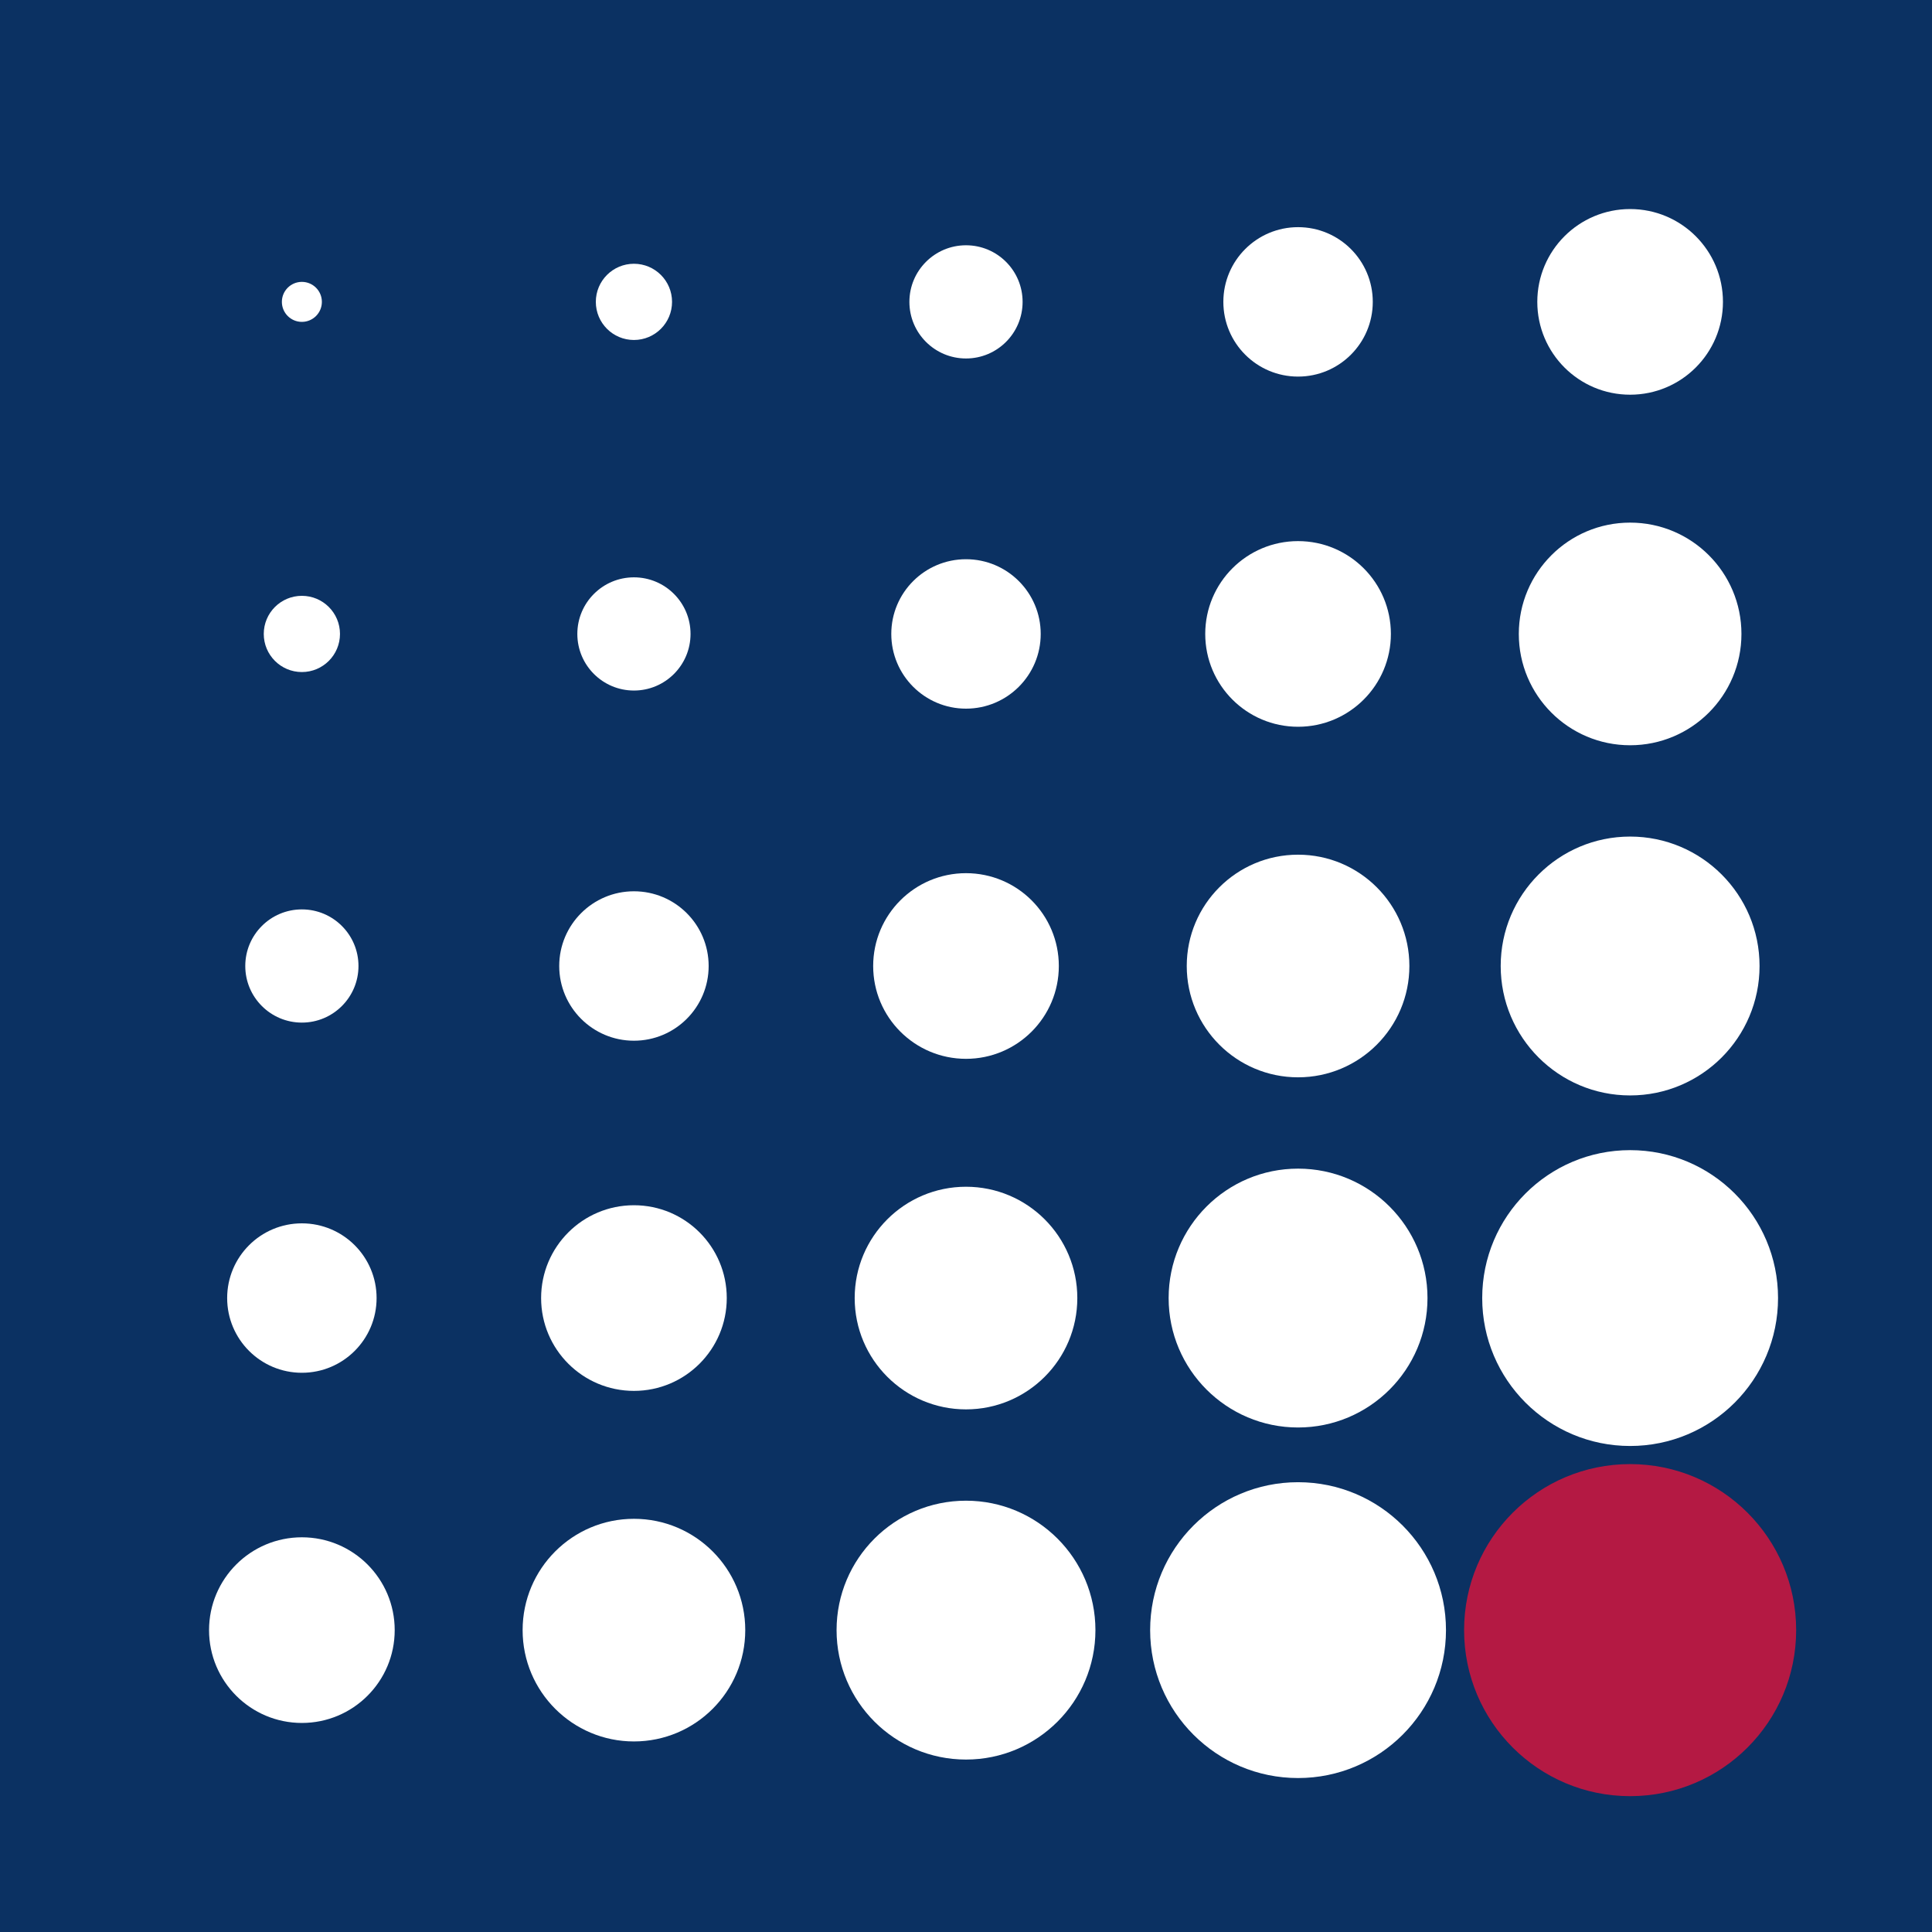
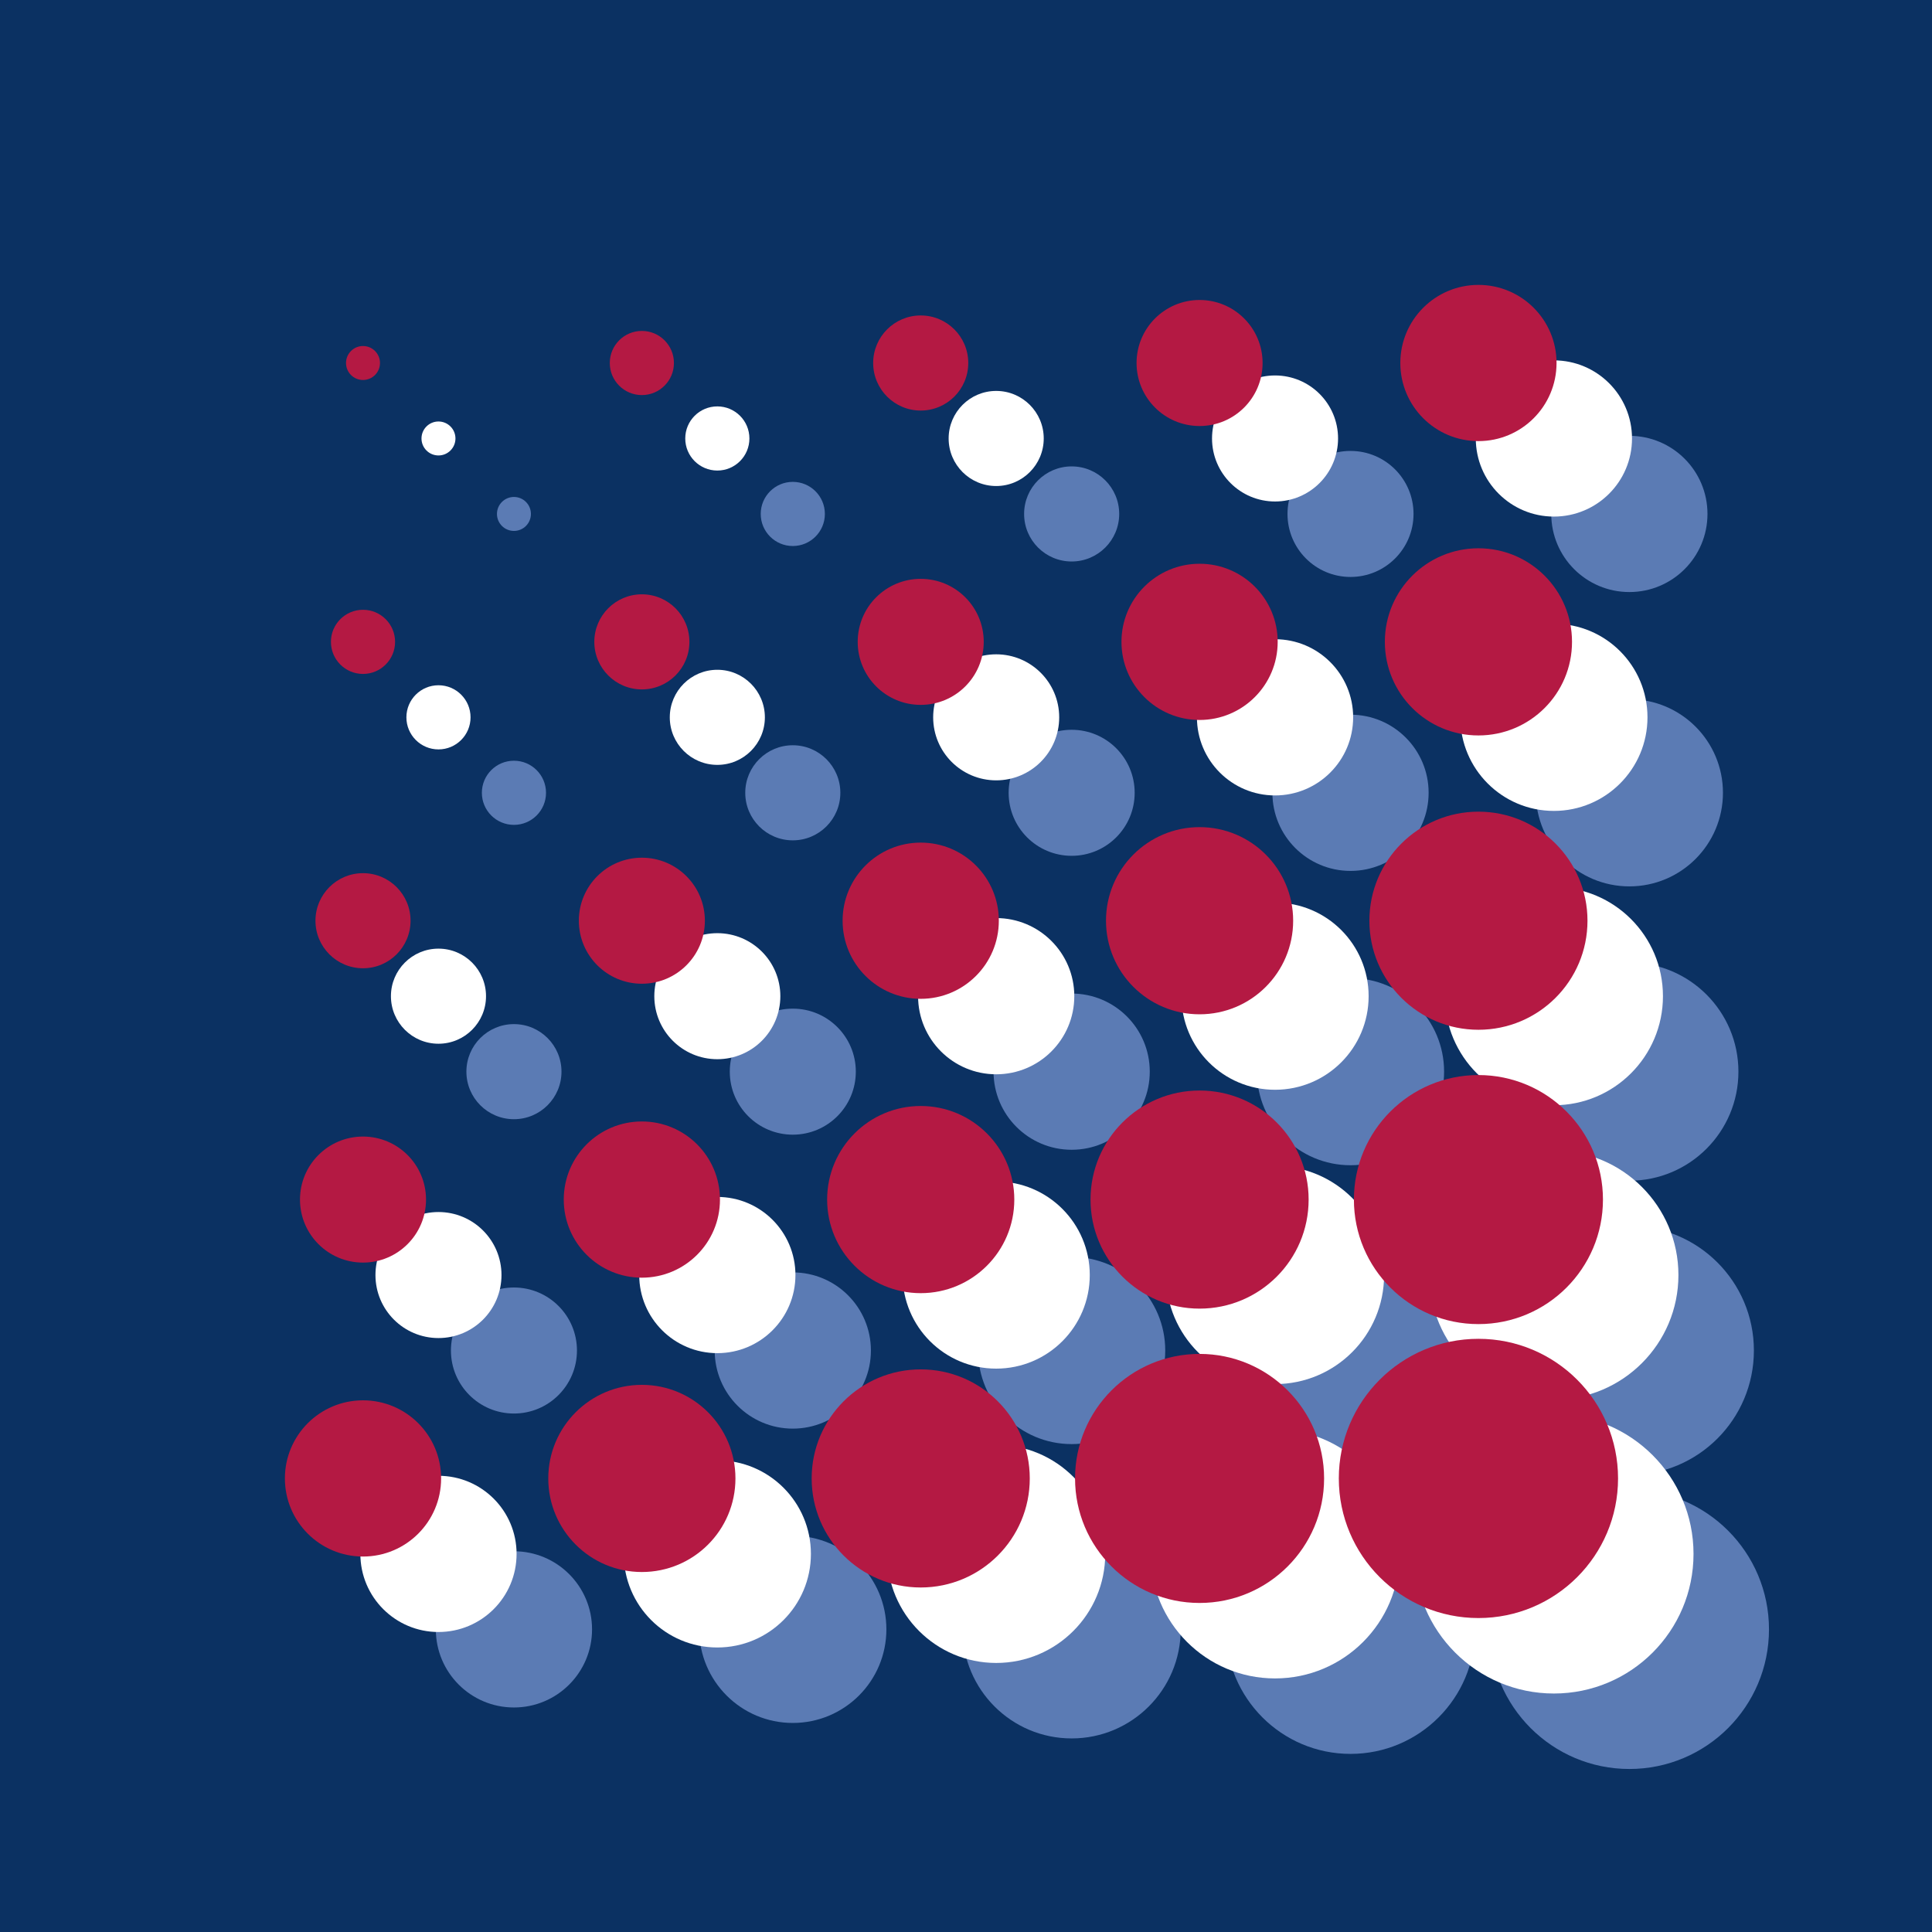
<svg xmlns="http://www.w3.org/2000/svg" viewBox="0 0 512 512" width="512" height="512">
  <rect width="512" height="512" fill="#0B3162" />
-   <circle cx="80" cy="80" r="5.3" fill="#FFFFFF" />
-   <circle cx="168" cy="80" r="10.1" fill="#FFFFFF" />
-   <circle cx="256" cy="80" r="15.0" fill="#FFFFFF" />
-   <circle cx="344" cy="80" r="19.8" fill="#FFFFFF" />
-   <circle cx="432" cy="80" r="24.6" fill="#FFFFFF" />
-   <circle cx="80" cy="168" r="10.1" fill="#FFFFFF" />
-   <circle cx="168" cy="168" r="15.0" fill="#FFFFFF" />
-   <circle cx="256" cy="168" r="19.8" fill="#FFFFFF" />
-   <circle cx="344" cy="168" r="24.6" fill="#FFFFFF" />
-   <circle cx="432" cy="168" r="29.5" fill="#FFFFFF" />
-   <circle cx="80" cy="256" r="15.0" fill="#FFFFFF" />
-   <circle cx="168" cy="256" r="19.8" fill="#FFFFFF" />
-   <circle cx="256" cy="256" r="24.6" fill="#FFFFFF" />
-   <circle cx="344" cy="256" r="29.5" fill="#FFFFFF" />
-   <circle cx="432" cy="256" r="34.3" fill="#FFFFFF" />
-   <circle cx="80" cy="344" r="19.8" fill="#FFFFFF" />
-   <circle cx="168" cy="344" r="24.6" fill="#FFFFFF" />
-   <circle cx="256" cy="344" r="29.5" fill="#FFFFFF" />
-   <circle cx="344" cy="344" r="34.3" fill="#FFFFFF" />
-   <circle cx="432" cy="344" r="39.2" fill="#FFFFFF" />
-   <circle cx="80" cy="432" r="24.6" fill="#FFFFFF" />
-   <circle cx="168" cy="432" r="29.5" fill="#FFFFFF" />
-   <circle cx="256" cy="432" r="34.3" fill="#FFFFFF" />
-   <circle cx="344" cy="432" r="39.2" fill="#FFFFFF" />
-   <circle cx="432" cy="432" r="44.0" fill="#B41943" />
+   <circle cx="136.2" cy="136.2" r="4.5" fill="#5B7BB4" />
+   <circle cx="210.1" cy="136.2" r="8.5" fill="#5B7BB4" />
+   <circle cx="284.0" cy="136.2" r="12.6" fill="#5B7BB4" />
+   <circle cx="357.9" cy="136.2" r="16.7" fill="#5B7BB4" />
+   <circle cx="431.8" cy="136.2" r="20.7" fill="#5B7BB4" />
+   <circle cx="136.2" cy="210.1" r="8.5" fill="#5B7BB4" />
+   <circle cx="210.1" cy="210.1" r="12.6" fill="#5B7BB4" />
+   <circle cx="284.0" cy="210.1" r="16.7" fill="#5B7BB4" />
+   <circle cx="357.9" cy="210.1" r="20.7" fill="#5B7BB4" />
+   <circle cx="431.8" cy="210.1" r="24.8" fill="#5B7BB4" />
+   <circle cx="136.2" cy="284.0" r="12.6" fill="#5B7BB4" />
+   <circle cx="210.1" cy="284.0" r="16.7" fill="#5B7BB4" />
+   <circle cx="284.0" cy="284.0" r="20.7" fill="#5B7BB4" />
+   <circle cx="357.9" cy="284.0" r="24.8" fill="#5B7BB4" />
+   <circle cx="431.8" cy="284.0" r="28.9" fill="#5B7BB4" />
+   <circle cx="136.2" cy="357.9" r="16.7" fill="#5B7BB4" />
+   <circle cx="210.1" cy="357.9" r="20.7" fill="#5B7BB4" />
+   <circle cx="284.0" cy="357.9" r="24.8" fill="#5B7BB4" />
+   <circle cx="357.9" cy="357.9" r="28.9" fill="#5B7BB4" />
+   <circle cx="431.8" cy="357.9" r="33.0" fill="#5B7BB4" />
+   <circle cx="136.2" cy="431.8" r="20.7" fill="#5B7BB4" />
+   <circle cx="210.1" cy="431.8" r="24.8" fill="#5B7BB4" />
+   <circle cx="284.0" cy="431.8" r="28.9" fill="#5B7BB4" />
+   <circle cx="357.9" cy="431.8" r="33.0" fill="#5B7BB4" />
+   <circle cx="431.8" cy="431.8" r="37.0" fill="#5B7BB4" />
+   <circle cx="116.2" cy="116.2" r="4.5" fill="#FFFFFF" />
+   <circle cx="190.1" cy="116.2" r="8.5" fill="#FFFFFF" />
+   <circle cx="264.0" cy="116.2" r="12.6" fill="#FFFFFF" />
+   <circle cx="337.9" cy="116.2" r="16.7" fill="#FFFFFF" />
+   <circle cx="411.8" cy="116.2" r="20.7" fill="#FFFFFF" />
+   <circle cx="116.2" cy="190.1" r="8.5" fill="#FFFFFF" />
+   <circle cx="190.1" cy="190.1" r="12.6" fill="#FFFFFF" />
+   <circle cx="264.0" cy="190.1" r="16.7" fill="#FFFFFF" />
+   <circle cx="337.9" cy="190.1" r="20.7" fill="#FFFFFF" />
+   <circle cx="411.8" cy="190.1" r="24.8" fill="#FFFFFF" />
+   <circle cx="116.2" cy="264.0" r="12.6" fill="#FFFFFF" />
+   <circle cx="190.1" cy="264.0" r="16.7" fill="#FFFFFF" />
+   <circle cx="264.0" cy="264.0" r="20.7" fill="#FFFFFF" />
+   <circle cx="337.9" cy="264.0" r="24.8" fill="#FFFFFF" />
+   <circle cx="411.8" cy="264.0" r="28.9" fill="#FFFFFF" />
+   <circle cx="116.2" cy="337.9" r="16.7" fill="#FFFFFF" />
+   <circle cx="190.1" cy="337.9" r="20.7" fill="#FFFFFF" />
+   <circle cx="264.0" cy="337.9" r="24.8" fill="#FFFFFF" />
+   <circle cx="337.9" cy="337.9" r="28.9" fill="#FFFFFF" />
+   <circle cx="411.8" cy="337.9" r="33.0" fill="#FFFFFF" />
+   <circle cx="116.2" cy="411.8" r="20.7" fill="#FFFFFF" />
+   <circle cx="190.1" cy="411.8" r="24.8" fill="#FFFFFF" />
+   <circle cx="264.0" cy="411.8" r="28.9" fill="#FFFFFF" />
+   <circle cx="337.9" cy="411.8" r="33.0" fill="#FFFFFF" />
+   <circle cx="411.8" cy="411.8" r="37.0" fill="#FFFFFF" />
+   <circle cx="96.2" cy="96.2" r="4.5" fill="#B41943" />
+   <circle cx="170.1" cy="96.2" r="8.5" fill="#B41943" />
+   <circle cx="244.0" cy="96.2" r="12.6" fill="#B41943" />
+   <circle cx="317.9" cy="96.2" r="16.7" fill="#B41943" />
+   <circle cx="391.8" cy="96.2" r="20.7" fill="#B41943" />
+   <circle cx="96.2" cy="170.1" r="8.5" fill="#B41943" />
+   <circle cx="170.1" cy="170.1" r="12.6" fill="#B41943" />
+   <circle cx="244.0" cy="170.1" r="16.7" fill="#B41943" />
+   <circle cx="317.9" cy="170.1" r="20.7" fill="#B41943" />
+   <circle cx="391.8" cy="170.1" r="24.8" fill="#B41943" />
+   <circle cx="96.2" cy="244.0" r="12.6" fill="#B41943" />
+   <circle cx="170.1" cy="244.0" r="16.7" fill="#B41943" />
+   <circle cx="244.0" cy="244.0" r="20.7" fill="#B41943" />
+   <circle cx="317.9" cy="244.0" r="24.8" fill="#B41943" />
+   <circle cx="391.8" cy="244.0" r="28.9" fill="#B41943" />
+   <circle cx="96.2" cy="317.9" r="16.7" fill="#B41943" />
+   <circle cx="170.1" cy="317.9" r="20.7" fill="#B41943" />
+   <circle cx="244.0" cy="317.9" r="24.8" fill="#B41943" />
+   <circle cx="317.9" cy="317.9" r="28.9" fill="#B41943" />
+   <circle cx="391.8" cy="317.9" r="33.0" fill="#B41943" />
+   <circle cx="96.2" cy="391.8" r="20.7" fill="#B41943" />
+   <circle cx="170.1" cy="391.8" r="24.8" fill="#B41943" />
+   <circle cx="244.0" cy="391.8" r="28.9" fill="#B41943" />
+   <circle cx="317.9" cy="391.8" r="33.0" fill="#B41943" />
+   <circle cx="391.8" cy="391.8" r="37.0" fill="#B41943" />
</svg>
